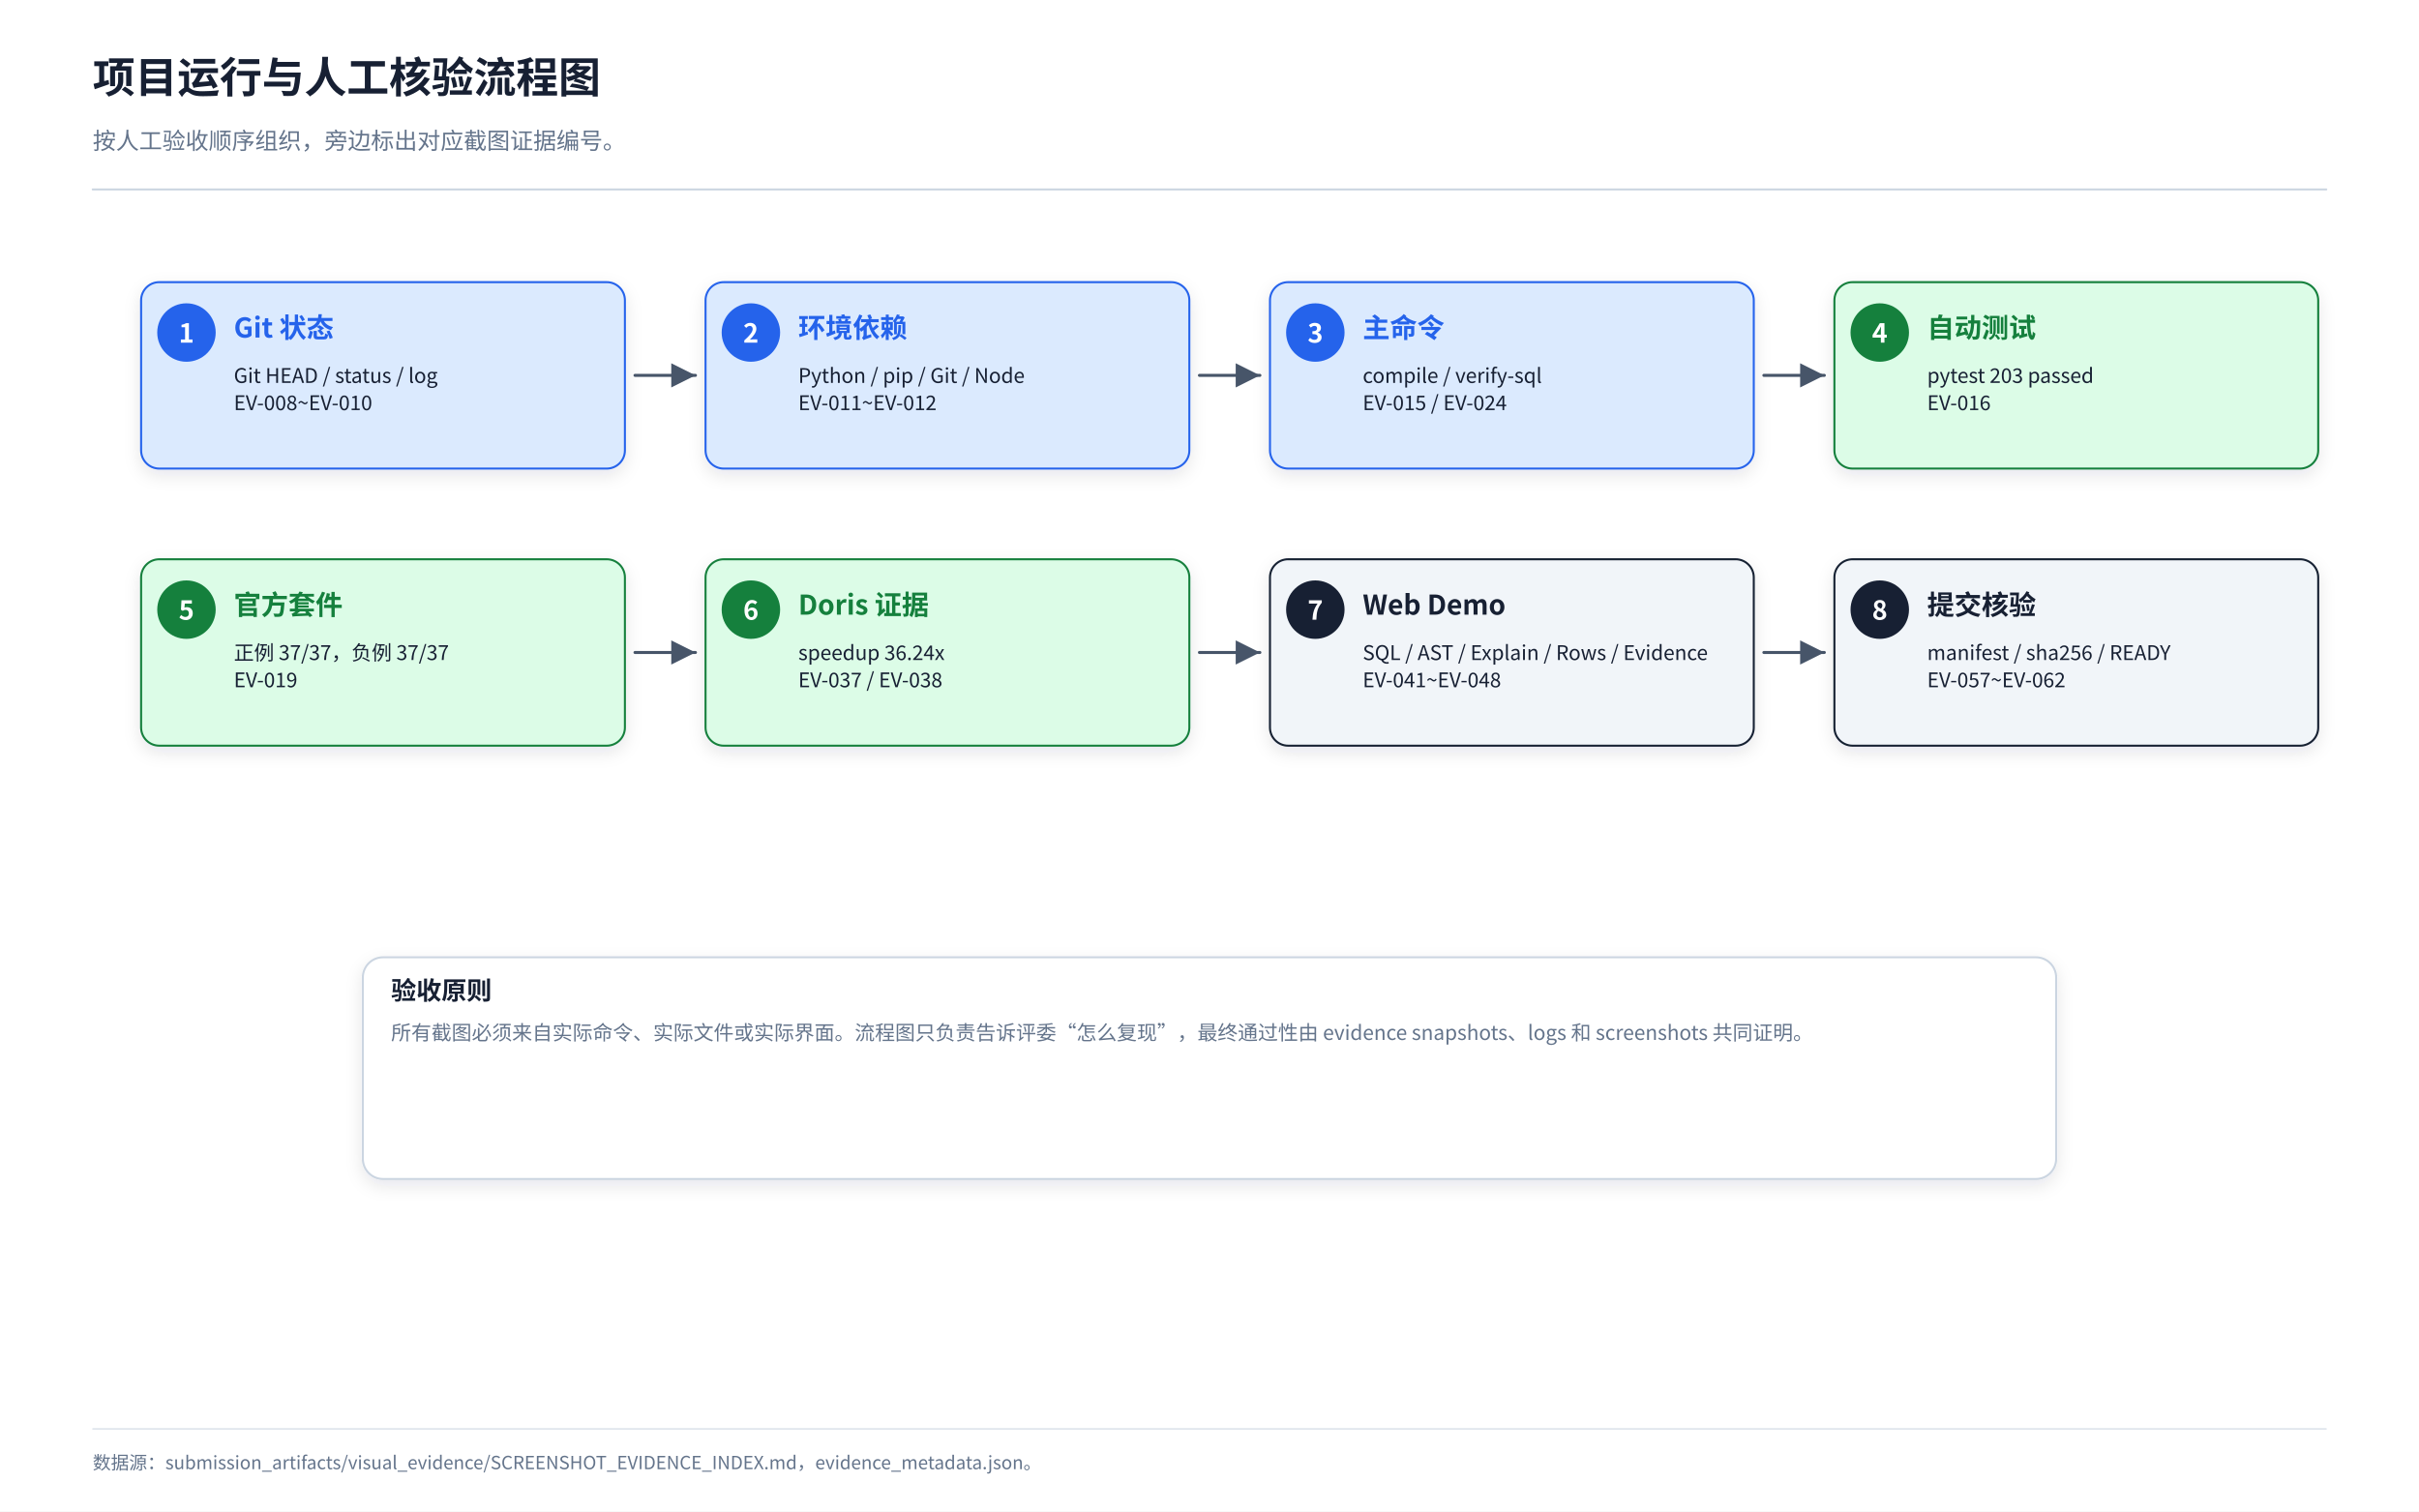
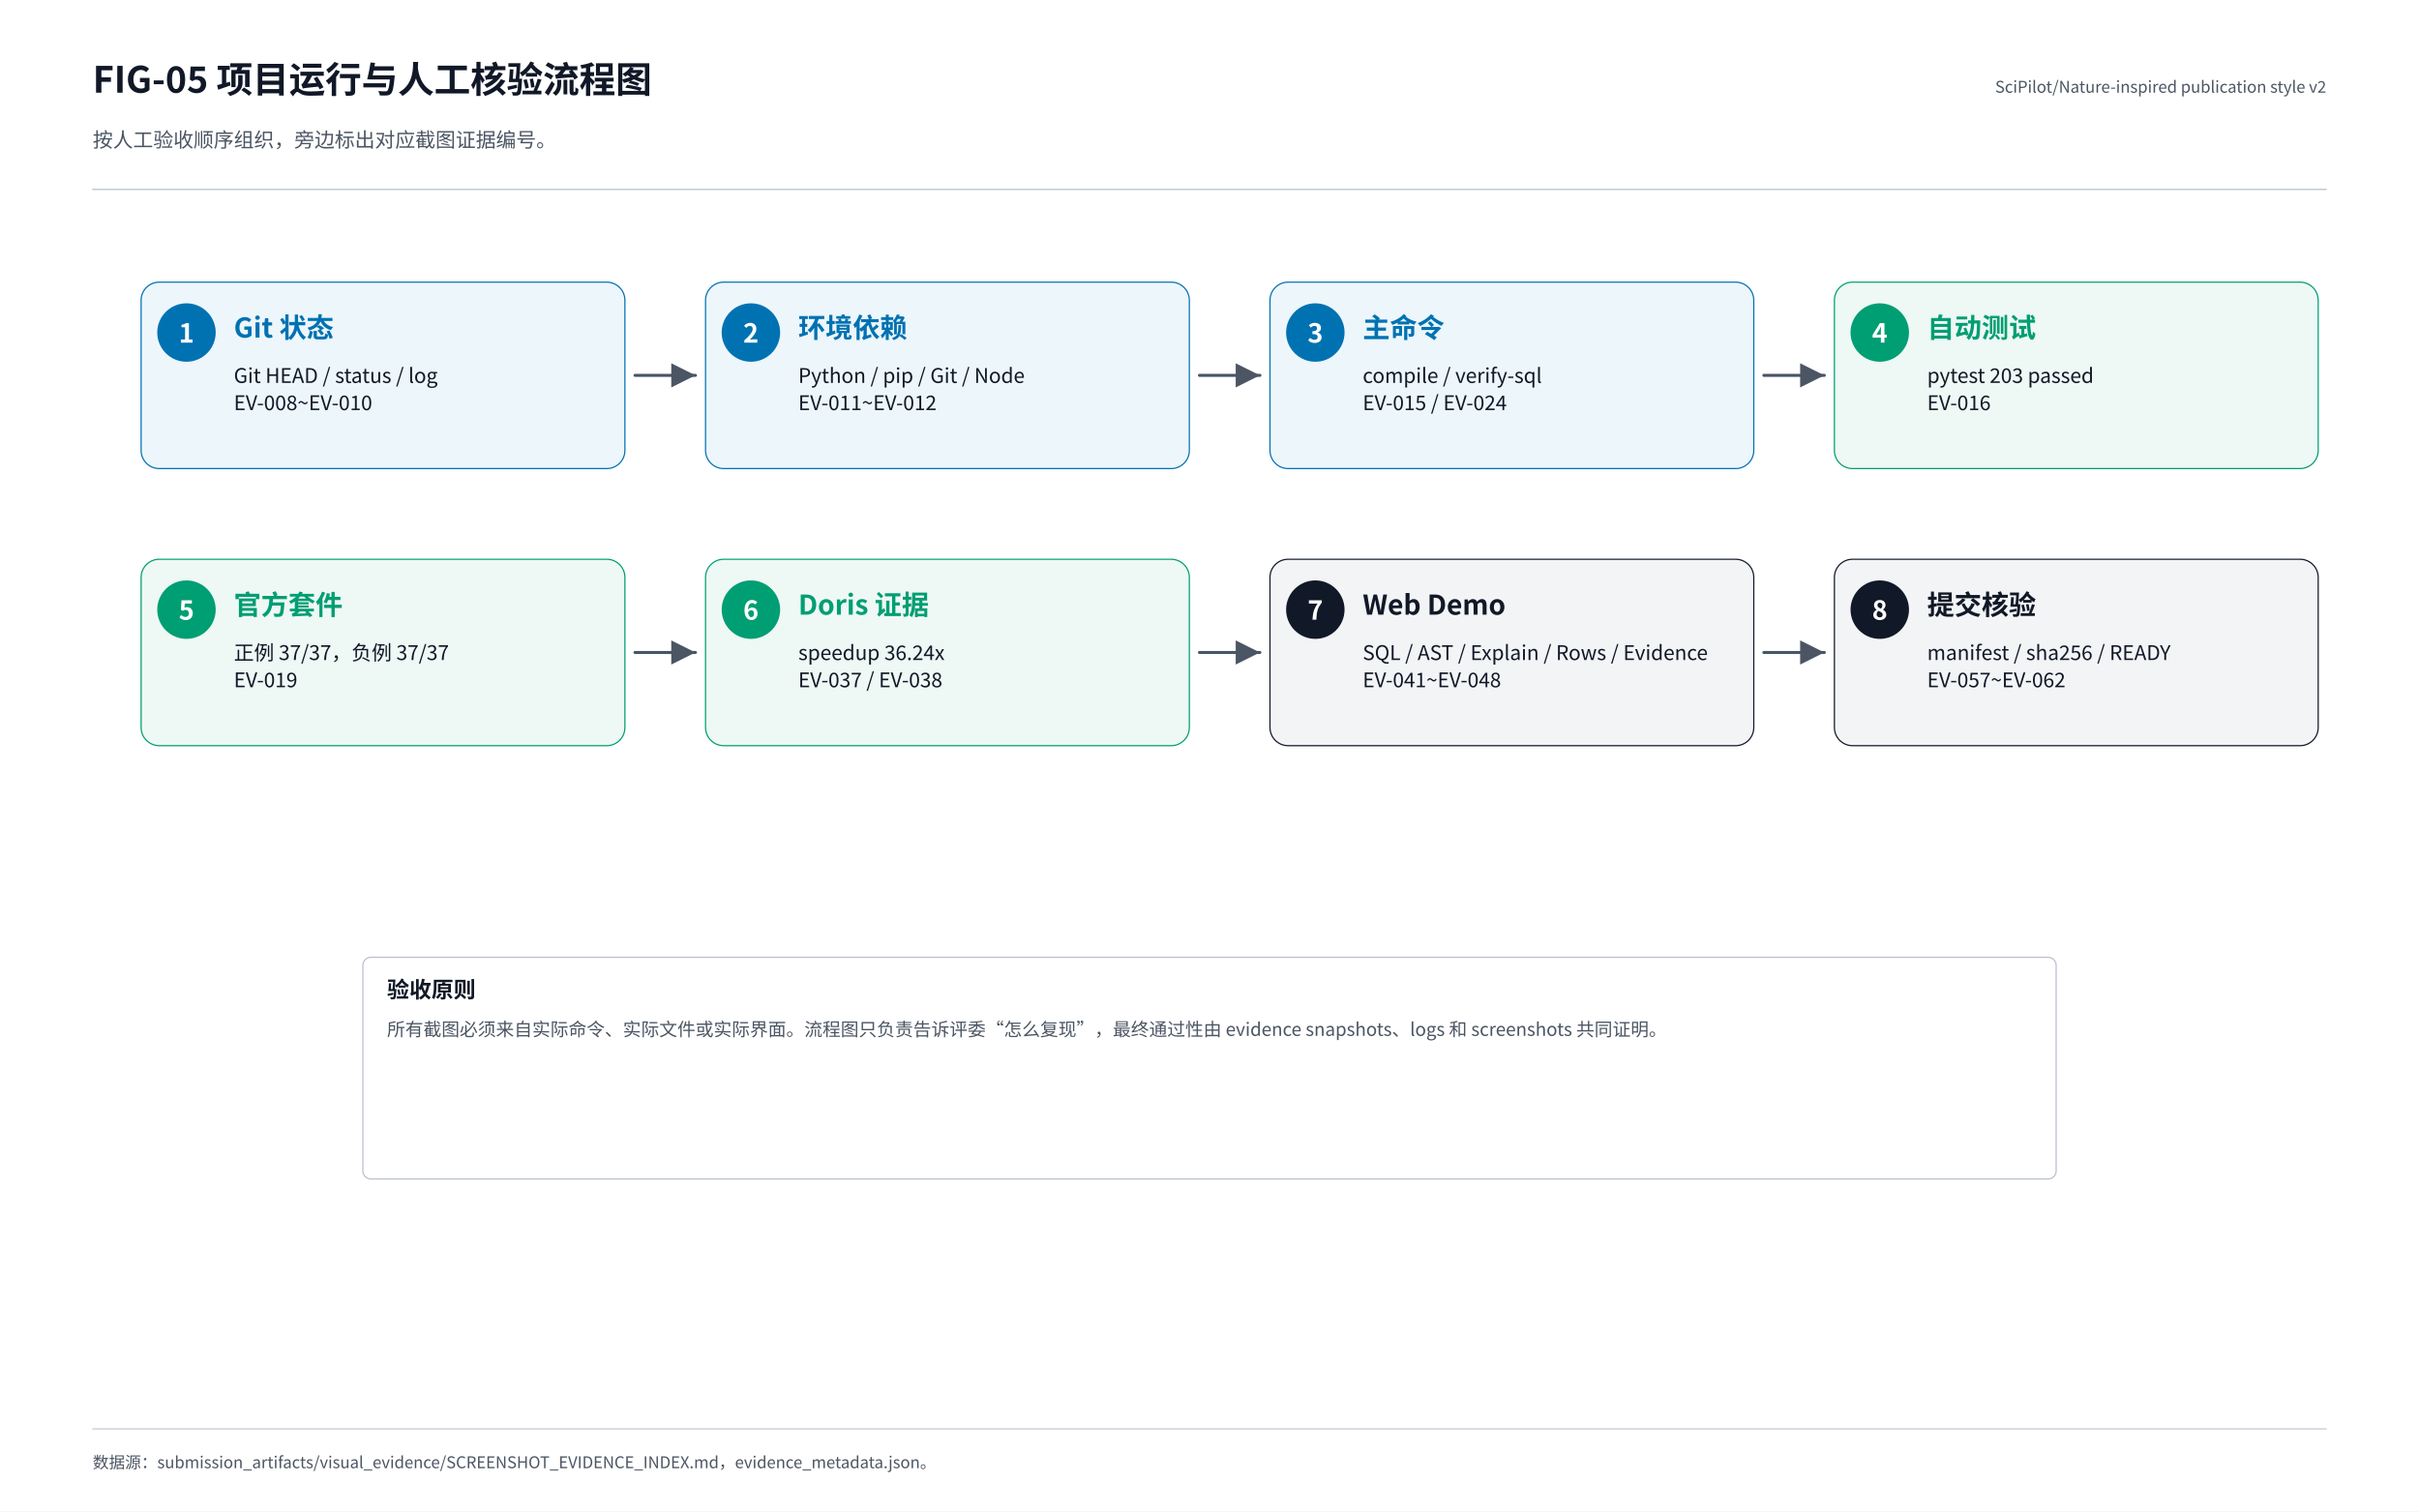
- <svg xmlns="http://www.w3.org/2000/svg" width="2400" height="1500" viewBox="0 0 2400 1500" role="img" aria-label="项目运行与人工核验流程图">
+ <svg xmlns="http://www.w3.org/2000/svg" width="2400" height="1500" viewBox="0 0 2400 1500" role="img" aria-label="FIG-05  项目运行与人工核验流程图">
  <rect x="0" y="0" width="2400" height="1500" fill="#ffffff" />
  <defs>
    <marker id="arrow" markerWidth="12" markerHeight="12" refX="10" refY="6" orient="auto">
-       <path d="M2,2 L10,6 L2,10 Z" fill="#475569" />
+       <path d="M2,2 L10,6 L2,10 Z" fill="#4b5563" />
    </marker>
-     <filter id="shadow" x="-10%" y="-10%" width="120%" height="130%">
-       <feDropShadow dx="0" dy="6" stdDeviation="8" flood-color="#0f172a" flood-opacity="0.10" />
-     </filter>
  </defs>
-   <text x="92.0" y="92.0" font-family="Microsoft YaHei, SimSun, Noto Sans CJK SC, Arial, sans-serif" font-size="42" font-weight="800" fill="#172033" text-anchor="start">
-     <tspan x="92.0" dy="0.0">项目运行与人工核验流程图</tspan>
+   <text x="92.0" y="92.0" font-family="Microsoft YaHei, SimSun, Noto Sans CJK SC, Arial, sans-serif" font-size="36" font-weight="800" fill="#111827" text-anchor="start">
+     <tspan x="92.0" dy="0.0">FIG-05  项目运行与人工核验流程图</tspan>
  </text>
-   <text x="92.0" y="148.0" font-family="Microsoft YaHei, SimSun, Noto Sans CJK SC, Arial, sans-serif" font-size="23" font-weight="400" fill="#64748b" text-anchor="start">
+   <text x="92.0" y="146.0" font-family="Microsoft YaHei, SimSun, Noto Sans CJK SC, Arial, sans-serif" font-size="20" font-weight="400" fill="#4b5563" text-anchor="start">
    <tspan x="92.0" dy="0.0">按人工验收顺序组织，旁边标出对应截图证据编号。</tspan>
  </text>
-   <line x1="92.0" y1="188.0" x2="2308.0" y2="188.0" stroke="#cbd5e1" stroke-width="2" stroke-linecap="round" />
-   <rect x="140.0" y="280.0" width="480.0" height="185.0" rx="18" fill="#dbeafe" stroke="#2563eb" stroke-width="2" filter="url(#shadow)" />
-   <circle cx="185.0" cy="330.0" r="29.0" fill="#2563eb" stroke="none" />
+   <text x="2308.0" y="92.0" font-family="Microsoft YaHei, SimSun, Noto Sans CJK SC, Arial, sans-serif" font-size="16" font-weight="400" fill="#4b5563" text-anchor="end">
+     <tspan x="2308.0" dy="0.0">SciPilot/Nature-inspired publication style v2</tspan>
+   </text>
+   <line x1="92.0" y1="188.0" x2="2308.0" y2="188.0" stroke="#b8c0cc" stroke-width="1.2" stroke-linecap="round" />
+   <rect x="140.0" y="280.0" width="480.0" height="185.0" rx="18" fill="#edf6fb" stroke="#0072B2" stroke-width="1.2" />
+   <circle cx="185.0" cy="330.0" r="29.0" fill="#0072B2" stroke="none" />
  <text x="185.0" y="340.0" font-family="Microsoft YaHei, SimSun, Noto Sans CJK SC, Arial, sans-serif" font-size="26" font-weight="900" fill="#ffffff" text-anchor="middle">
    <tspan x="185.0" dy="0.0">1</tspan>
  </text>
-   <text x="232.0" y="335.0" font-family="Microsoft YaHei, SimSun, Noto Sans CJK SC, Arial, sans-serif" font-size="27" font-weight="800" fill="#2563eb" text-anchor="start">
+   <text x="232.0" y="335.0" font-family="Microsoft YaHei, SimSun, Noto Sans CJK SC, Arial, sans-serif" font-size="27" font-weight="800" fill="#0072B2" text-anchor="start">
    <tspan x="232.0" dy="0.0">Git 状态</tspan>
  </text>
-   <text x="232.0" y="380.0" font-family="Microsoft YaHei, SimSun, Noto Sans CJK SC, Arial, sans-serif" font-size="20" font-weight="400" fill="#172033" text-anchor="start">
+   <text x="232.0" y="380.0" font-family="Microsoft YaHei, SimSun, Noto Sans CJK SC, Arial, sans-serif" font-size="20" font-weight="400" fill="#111827" text-anchor="start">
    <tspan x="232.0" dy="0.0">Git HEAD / status / log</tspan>
    <tspan x="232.0" dy="27.0">EV-008~EV-010</tspan>
  </text>
  <line x1="630.0" y1="372.5" x2="690.0" y2="372.5" stroke="#475569" stroke-width="3" stroke-linecap="round" marker-end="url(#arrow)" />
-   <rect x="700.0" y="280.0" width="480.0" height="185.0" rx="18" fill="#dbeafe" stroke="#2563eb" stroke-width="2" filter="url(#shadow)" />
-   <circle cx="745.0" cy="330.0" r="29.0" fill="#2563eb" stroke="none" />
+   <rect x="700.0" y="280.0" width="480.0" height="185.0" rx="18" fill="#edf6fb" stroke="#0072B2" stroke-width="1.2" />
+   <circle cx="745.0" cy="330.0" r="29.0" fill="#0072B2" stroke="none" />
  <text x="745.0" y="340.0" font-family="Microsoft YaHei, SimSun, Noto Sans CJK SC, Arial, sans-serif" font-size="26" font-weight="900" fill="#ffffff" text-anchor="middle">
    <tspan x="745.0" dy="0.0">2</tspan>
  </text>
-   <text x="792.0" y="335.0" font-family="Microsoft YaHei, SimSun, Noto Sans CJK SC, Arial, sans-serif" font-size="27" font-weight="800" fill="#2563eb" text-anchor="start">
+   <text x="792.0" y="335.0" font-family="Microsoft YaHei, SimSun, Noto Sans CJK SC, Arial, sans-serif" font-size="27" font-weight="800" fill="#0072B2" text-anchor="start">
    <tspan x="792.0" dy="0.0">环境依赖</tspan>
  </text>
-   <text x="792.0" y="380.0" font-family="Microsoft YaHei, SimSun, Noto Sans CJK SC, Arial, sans-serif" font-size="20" font-weight="400" fill="#172033" text-anchor="start">
+   <text x="792.0" y="380.0" font-family="Microsoft YaHei, SimSun, Noto Sans CJK SC, Arial, sans-serif" font-size="20" font-weight="400" fill="#111827" text-anchor="start">
    <tspan x="792.0" dy="0.0">Python / pip / Git / Node</tspan>
    <tspan x="792.0" dy="27.0">EV-011~EV-012</tspan>
  </text>
  <line x1="1190.0" y1="372.5" x2="1250.0" y2="372.5" stroke="#475569" stroke-width="3" stroke-linecap="round" marker-end="url(#arrow)" />
-   <rect x="1260.0" y="280.0" width="480.0" height="185.0" rx="18" fill="#dbeafe" stroke="#2563eb" stroke-width="2" filter="url(#shadow)" />
-   <circle cx="1305.0" cy="330.0" r="29.0" fill="#2563eb" stroke="none" />
+   <rect x="1260.0" y="280.0" width="480.0" height="185.0" rx="18" fill="#edf6fb" stroke="#0072B2" stroke-width="1.2" />
+   <circle cx="1305.0" cy="330.0" r="29.0" fill="#0072B2" stroke="none" />
  <text x="1305.0" y="340.0" font-family="Microsoft YaHei, SimSun, Noto Sans CJK SC, Arial, sans-serif" font-size="26" font-weight="900" fill="#ffffff" text-anchor="middle">
    <tspan x="1305.0" dy="0.0">3</tspan>
  </text>
-   <text x="1352.0" y="335.0" font-family="Microsoft YaHei, SimSun, Noto Sans CJK SC, Arial, sans-serif" font-size="27" font-weight="800" fill="#2563eb" text-anchor="start">
+   <text x="1352.0" y="335.0" font-family="Microsoft YaHei, SimSun, Noto Sans CJK SC, Arial, sans-serif" font-size="27" font-weight="800" fill="#0072B2" text-anchor="start">
    <tspan x="1352.0" dy="0.0">主命令</tspan>
  </text>
-   <text x="1352.0" y="380.0" font-family="Microsoft YaHei, SimSun, Noto Sans CJK SC, Arial, sans-serif" font-size="20" font-weight="400" fill="#172033" text-anchor="start">
+   <text x="1352.0" y="380.0" font-family="Microsoft YaHei, SimSun, Noto Sans CJK SC, Arial, sans-serif" font-size="20" font-weight="400" fill="#111827" text-anchor="start">
    <tspan x="1352.0" dy="0.0">compile / verify-sql</tspan>
    <tspan x="1352.0" dy="27.0">EV-015 / EV-024</tspan>
  </text>
  <line x1="1750.0" y1="372.5" x2="1810.0" y2="372.5" stroke="#475569" stroke-width="3" stroke-linecap="round" marker-end="url(#arrow)" />
-   <rect x="1820.0" y="280.0" width="480.0" height="185.0" rx="18" fill="#dcfce7" stroke="#15803d" stroke-width="2" filter="url(#shadow)" />
-   <circle cx="1865.0" cy="330.0" r="29.0" fill="#15803d" stroke="none" />
+   <rect x="1820.0" y="280.0" width="480.0" height="185.0" rx="18" fill="#eef8f4" stroke="#009E73" stroke-width="1.2" />
+   <circle cx="1865.0" cy="330.0" r="29.0" fill="#009E73" stroke="none" />
  <text x="1865.0" y="340.0" font-family="Microsoft YaHei, SimSun, Noto Sans CJK SC, Arial, sans-serif" font-size="26" font-weight="900" fill="#ffffff" text-anchor="middle">
    <tspan x="1865.0" dy="0.0">4</tspan>
  </text>
-   <text x="1912.0" y="335.0" font-family="Microsoft YaHei, SimSun, Noto Sans CJK SC, Arial, sans-serif" font-size="27" font-weight="800" fill="#15803d" text-anchor="start">
+   <text x="1912.0" y="335.0" font-family="Microsoft YaHei, SimSun, Noto Sans CJK SC, Arial, sans-serif" font-size="27" font-weight="800" fill="#009E73" text-anchor="start">
    <tspan x="1912.0" dy="0.0">自动测试</tspan>
  </text>
-   <text x="1912.0" y="380.0" font-family="Microsoft YaHei, SimSun, Noto Sans CJK SC, Arial, sans-serif" font-size="20" font-weight="400" fill="#172033" text-anchor="start">
+   <text x="1912.0" y="380.0" font-family="Microsoft YaHei, SimSun, Noto Sans CJK SC, Arial, sans-serif" font-size="20" font-weight="400" fill="#111827" text-anchor="start">
    <tspan x="1912.0" dy="0.0">pytest 203 passed</tspan>
    <tspan x="1912.0" dy="27.0">EV-016</tspan>
  </text>
-   <rect x="140.0" y="555.0" width="480.0" height="185.0" rx="18" fill="#dcfce7" stroke="#15803d" stroke-width="2" filter="url(#shadow)" />
-   <circle cx="185.0" cy="605.0" r="29.0" fill="#15803d" stroke="none" />
+   <rect x="140.0" y="555.0" width="480.0" height="185.0" rx="18" fill="#eef8f4" stroke="#009E73" stroke-width="1.2" />
+   <circle cx="185.0" cy="605.0" r="29.0" fill="#009E73" stroke="none" />
  <text x="185.0" y="615.0" font-family="Microsoft YaHei, SimSun, Noto Sans CJK SC, Arial, sans-serif" font-size="26" font-weight="900" fill="#ffffff" text-anchor="middle">
    <tspan x="185.0" dy="0.0">5</tspan>
  </text>
-   <text x="232.0" y="610.0" font-family="Microsoft YaHei, SimSun, Noto Sans CJK SC, Arial, sans-serif" font-size="27" font-weight="800" fill="#15803d" text-anchor="start">
+   <text x="232.0" y="610.0" font-family="Microsoft YaHei, SimSun, Noto Sans CJK SC, Arial, sans-serif" font-size="27" font-weight="800" fill="#009E73" text-anchor="start">
    <tspan x="232.0" dy="0.0">官方套件</tspan>
  </text>
-   <text x="232.0" y="655.0" font-family="Microsoft YaHei, SimSun, Noto Sans CJK SC, Arial, sans-serif" font-size="20" font-weight="400" fill="#172033" text-anchor="start">
+   <text x="232.0" y="655.0" font-family="Microsoft YaHei, SimSun, Noto Sans CJK SC, Arial, sans-serif" font-size="20" font-weight="400" fill="#111827" text-anchor="start">
    <tspan x="232.0" dy="0.0">正例 37/37，负例 37/37</tspan>
    <tspan x="232.0" dy="27.0">EV-019</tspan>
  </text>
  <line x1="630.0" y1="647.5" x2="690.0" y2="647.5" stroke="#475569" stroke-width="3" stroke-linecap="round" marker-end="url(#arrow)" />
-   <rect x="700.0" y="555.0" width="480.0" height="185.0" rx="18" fill="#dcfce7" stroke="#15803d" stroke-width="2" filter="url(#shadow)" />
-   <circle cx="745.0" cy="605.0" r="29.0" fill="#15803d" stroke="none" />
+   <rect x="700.0" y="555.0" width="480.0" height="185.0" rx="18" fill="#eef8f4" stroke="#009E73" stroke-width="1.2" />
+   <circle cx="745.0" cy="605.0" r="29.0" fill="#009E73" stroke="none" />
  <text x="745.0" y="615.0" font-family="Microsoft YaHei, SimSun, Noto Sans CJK SC, Arial, sans-serif" font-size="26" font-weight="900" fill="#ffffff" text-anchor="middle">
    <tspan x="745.0" dy="0.0">6</tspan>
  </text>
-   <text x="792.0" y="610.0" font-family="Microsoft YaHei, SimSun, Noto Sans CJK SC, Arial, sans-serif" font-size="27" font-weight="800" fill="#15803d" text-anchor="start">
+   <text x="792.0" y="610.0" font-family="Microsoft YaHei, SimSun, Noto Sans CJK SC, Arial, sans-serif" font-size="27" font-weight="800" fill="#009E73" text-anchor="start">
    <tspan x="792.0" dy="0.0">Doris 证据</tspan>
  </text>
-   <text x="792.0" y="655.0" font-family="Microsoft YaHei, SimSun, Noto Sans CJK SC, Arial, sans-serif" font-size="20" font-weight="400" fill="#172033" text-anchor="start">
+   <text x="792.0" y="655.0" font-family="Microsoft YaHei, SimSun, Noto Sans CJK SC, Arial, sans-serif" font-size="20" font-weight="400" fill="#111827" text-anchor="start">
    <tspan x="792.0" dy="0.0">speedup 36.24x</tspan>
    <tspan x="792.0" dy="27.0">EV-037 / EV-038</tspan>
  </text>
  <line x1="1190.0" y1="647.5" x2="1250.0" y2="647.5" stroke="#475569" stroke-width="3" stroke-linecap="round" marker-end="url(#arrow)" />
-   <rect x="1260.0" y="555.0" width="480.0" height="185.0" rx="18" fill="#f1f5f9" stroke="#172033" stroke-width="2" filter="url(#shadow)" />
-   <circle cx="1305.0" cy="605.0" r="29.0" fill="#172033" stroke="none" />
+   <rect x="1260.0" y="555.0" width="480.0" height="185.0" rx="18" fill="#f3f4f6" stroke="#111827" stroke-width="1.2" />
+   <circle cx="1305.0" cy="605.0" r="29.0" fill="#111827" stroke="none" />
  <text x="1305.0" y="615.0" font-family="Microsoft YaHei, SimSun, Noto Sans CJK SC, Arial, sans-serif" font-size="26" font-weight="900" fill="#ffffff" text-anchor="middle">
    <tspan x="1305.0" dy="0.0">7</tspan>
  </text>
-   <text x="1352.0" y="610.0" font-family="Microsoft YaHei, SimSun, Noto Sans CJK SC, Arial, sans-serif" font-size="27" font-weight="800" fill="#172033" text-anchor="start">
+   <text x="1352.0" y="610.0" font-family="Microsoft YaHei, SimSun, Noto Sans CJK SC, Arial, sans-serif" font-size="27" font-weight="800" fill="#111827" text-anchor="start">
    <tspan x="1352.0" dy="0.0">Web Demo</tspan>
  </text>
-   <text x="1352.0" y="655.0" font-family="Microsoft YaHei, SimSun, Noto Sans CJK SC, Arial, sans-serif" font-size="20" font-weight="400" fill="#172033" text-anchor="start">
+   <text x="1352.0" y="655.0" font-family="Microsoft YaHei, SimSun, Noto Sans CJK SC, Arial, sans-serif" font-size="20" font-weight="400" fill="#111827" text-anchor="start">
    <tspan x="1352.0" dy="0.0">SQL / AST / Explain / Rows / Evidence</tspan>
    <tspan x="1352.0" dy="27.0">EV-041~EV-048</tspan>
  </text>
  <line x1="1750.0" y1="647.5" x2="1810.0" y2="647.5" stroke="#475569" stroke-width="3" stroke-linecap="round" marker-end="url(#arrow)" />
-   <rect x="1820.0" y="555.0" width="480.0" height="185.0" rx="18" fill="#f1f5f9" stroke="#172033" stroke-width="2" filter="url(#shadow)" />
-   <circle cx="1865.0" cy="605.0" r="29.0" fill="#172033" stroke="none" />
+   <rect x="1820.0" y="555.0" width="480.0" height="185.0" rx="18" fill="#f3f4f6" stroke="#111827" stroke-width="1.2" />
+   <circle cx="1865.0" cy="605.0" r="29.0" fill="#111827" stroke="none" />
  <text x="1865.0" y="615.0" font-family="Microsoft YaHei, SimSun, Noto Sans CJK SC, Arial, sans-serif" font-size="26" font-weight="900" fill="#ffffff" text-anchor="middle">
    <tspan x="1865.0" dy="0.0">8</tspan>
  </text>
-   <text x="1912.0" y="610.0" font-family="Microsoft YaHei, SimSun, Noto Sans CJK SC, Arial, sans-serif" font-size="27" font-weight="800" fill="#172033" text-anchor="start">
+   <text x="1912.0" y="610.0" font-family="Microsoft YaHei, SimSun, Noto Sans CJK SC, Arial, sans-serif" font-size="27" font-weight="800" fill="#111827" text-anchor="start">
    <tspan x="1912.0" dy="0.0">提交核验</tspan>
  </text>
-   <text x="1912.0" y="655.0" font-family="Microsoft YaHei, SimSun, Noto Sans CJK SC, Arial, sans-serif" font-size="20" font-weight="400" fill="#172033" text-anchor="start">
+   <text x="1912.0" y="655.0" font-family="Microsoft YaHei, SimSun, Noto Sans CJK SC, Arial, sans-serif" font-size="20" font-weight="400" fill="#111827" text-anchor="start">
    <tspan x="1912.0" dy="0.0">manifest / sha256 / READY</tspan>
    <tspan x="1912.0" dy="27.0">EV-057~EV-062</tspan>
  </text>
-   <rect x="360.0" y="950.0" width="1680.0" height="220.0" rx="20" fill="#ffffff" stroke="#cbd5e1" stroke-width="2" filter="url(#shadow)" />
-   <text x="388.0" y="992.0" font-family="Microsoft YaHei, SimSun, Noto Sans CJK SC, Arial, sans-serif" font-size="25" font-weight="800" fill="#172033" text-anchor="start">
-     <tspan x="388.0" dy="0.0">验收原则</tspan>
+   <rect x="360.0" y="950.0" width="1680.0" height="220.0" rx="8" fill="#ffffff" stroke="#b8c0cc" stroke-width="1.2" />
+   <text x="384.0" y="990.0" font-family="Microsoft YaHei, SimSun, Noto Sans CJK SC, Arial, sans-serif" font-size="22" font-weight="800" fill="#111827" text-anchor="start">
+     <tspan x="384.0" dy="0.0">验收原则</tspan>
  </text>
-   <text x="388.0" y="1032.0" font-family="Microsoft YaHei, SimSun, Noto Sans CJK SC, Arial, sans-serif" font-size="20" font-weight="400" fill="#64748b" text-anchor="start">
-     <tspan x="388.0" dy="0.0">所有截图必须来自实际命令、实际文件或实际界面。流程图只负责告诉评委“怎么复现”，最终通过性由 evidence snapshots、logs 和 screenshots 共同证明。</tspan>
+   <text x="384.0" y="1028.0" font-family="Microsoft YaHei, SimSun, Noto Sans CJK SC, Arial, sans-serif" font-size="18" font-weight="400" fill="#4b5563" text-anchor="start">
+     <tspan x="384.0" dy="0.0">所有截图必须来自实际命令、实际文件或实际界面。流程图只负责告诉评委“怎么复现”，最终通过性由 evidence snapshots、logs 和 screenshots 共同证明。</tspan>
  </text>
-   <line x1="92.0" y1="1418.0" x2="2308.0" y2="1418.0" stroke="#cbd5e1" stroke-width="1" stroke-linecap="round" />
-   <text x="92.0" y="1458.0" font-family="Microsoft YaHei, SimSun, Noto Sans CJK SC, Arial, sans-serif" font-size="18" font-weight="400" fill="#64748b" text-anchor="start">
+   <line x1="92.0" y1="1418.0" x2="2308.0" y2="1418.0" stroke="#b8c0cc" stroke-width="1" stroke-linecap="round" />
+   <text x="92.0" y="1457.0" font-family="Microsoft YaHei, SimSun, Noto Sans CJK SC, Arial, sans-serif" font-size="16" font-weight="400" fill="#4b5563" text-anchor="start">
    <tspan x="92.0" dy="0.0">数据源：submission_artifacts/visual_evidence/SCREENSHOT_EVIDENCE_INDEX.md，evidence_metadata.json。</tspan>
  </text>
</svg>
